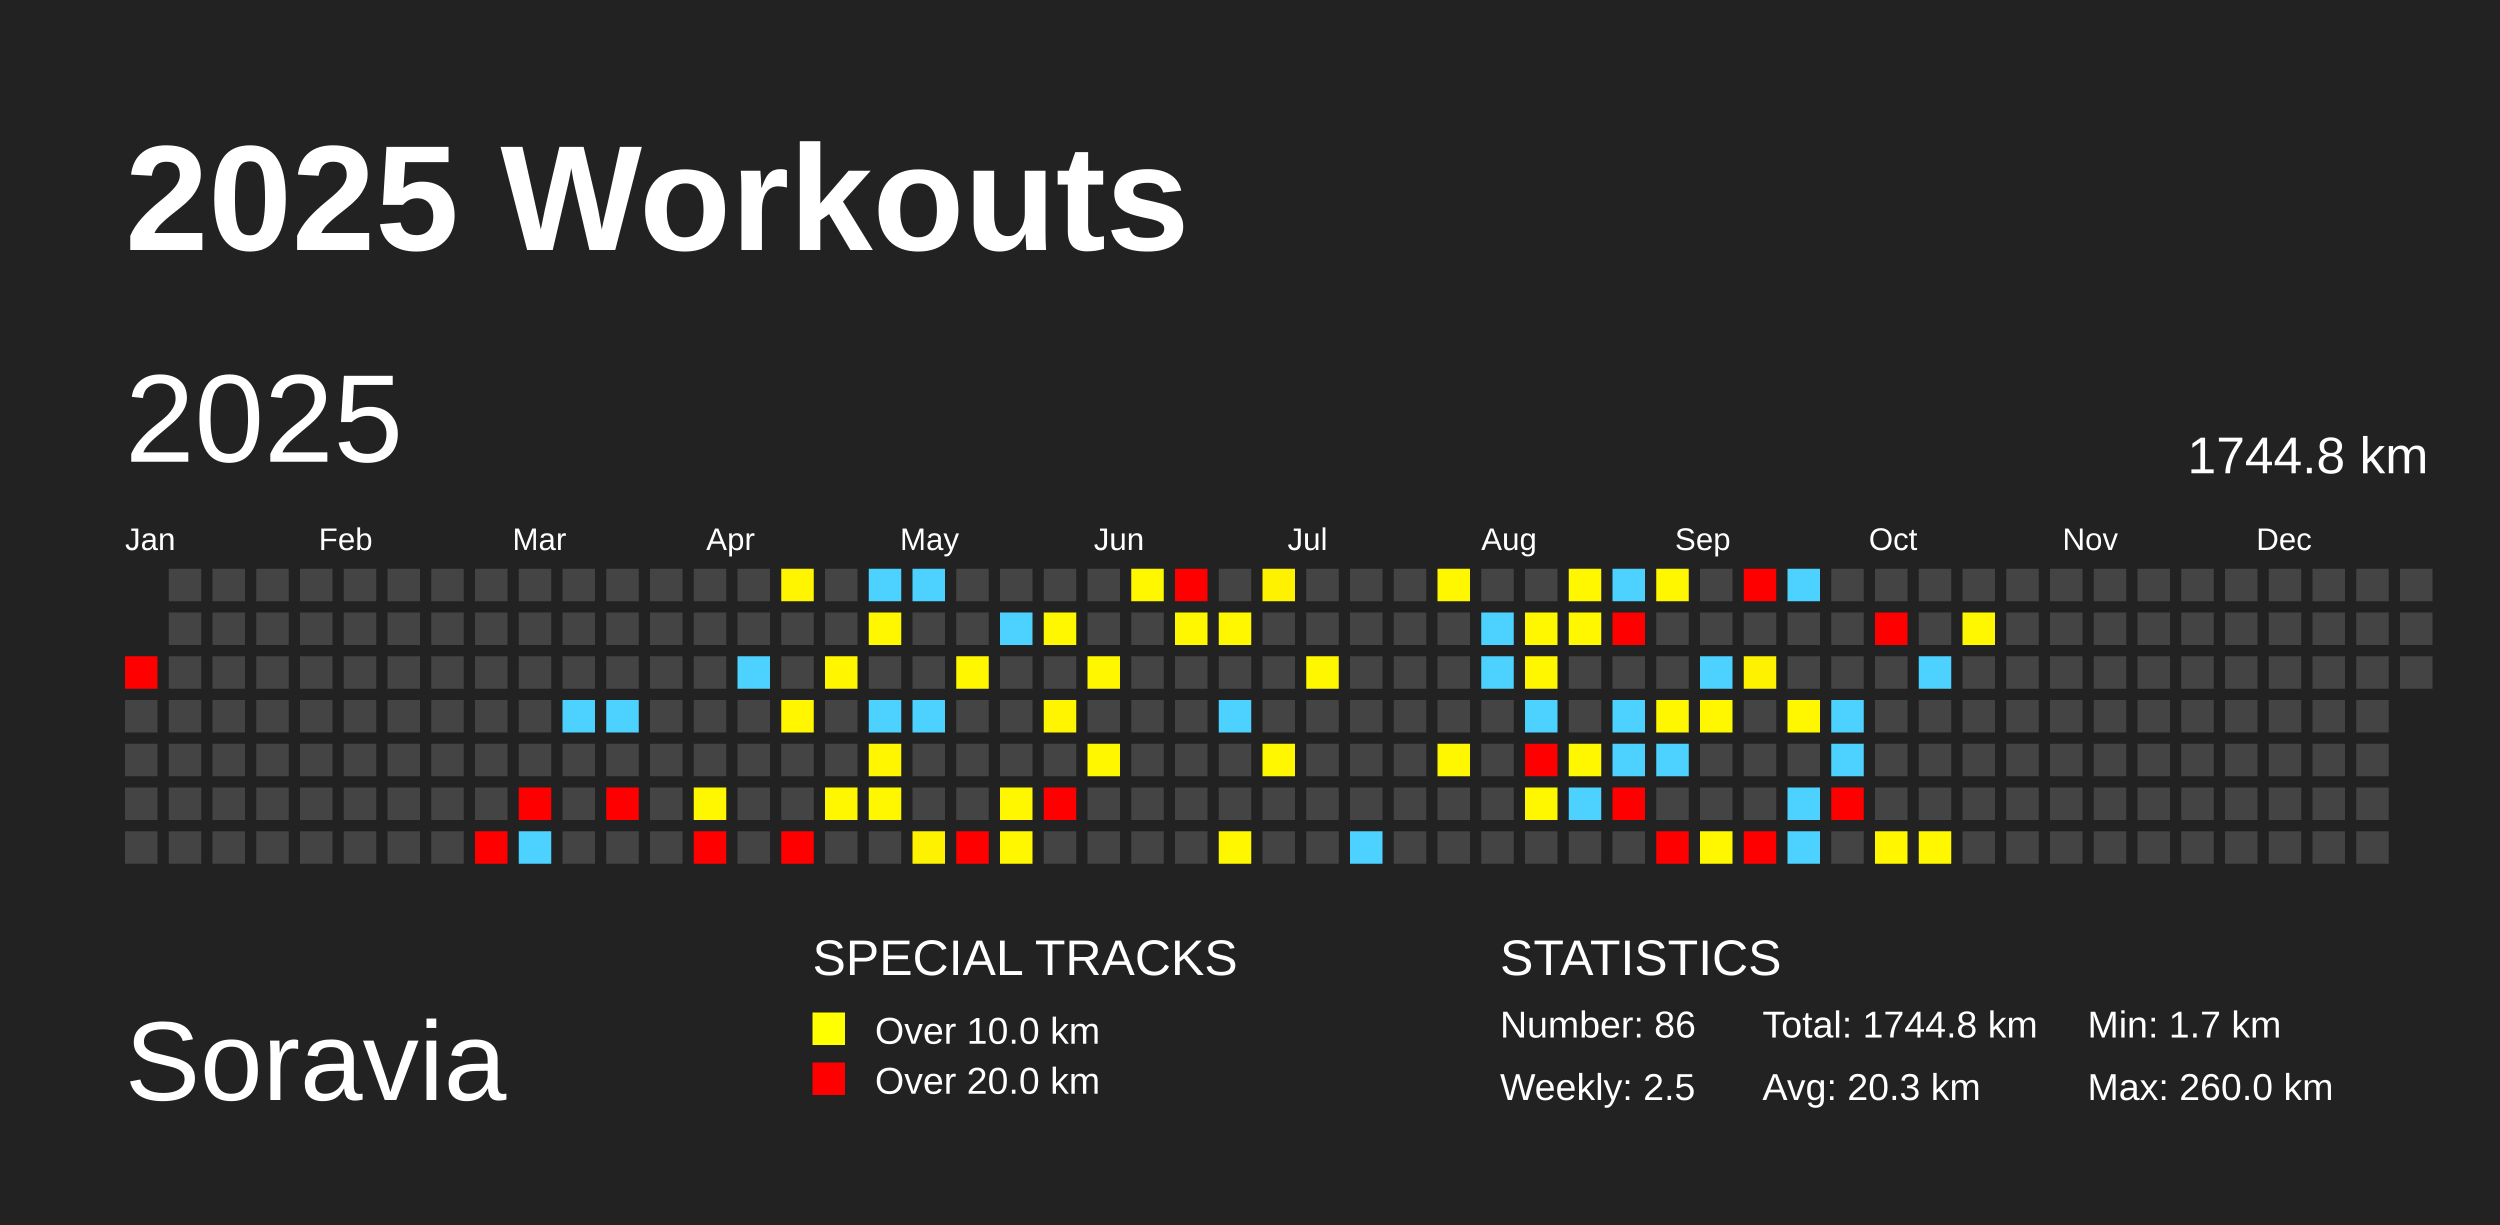
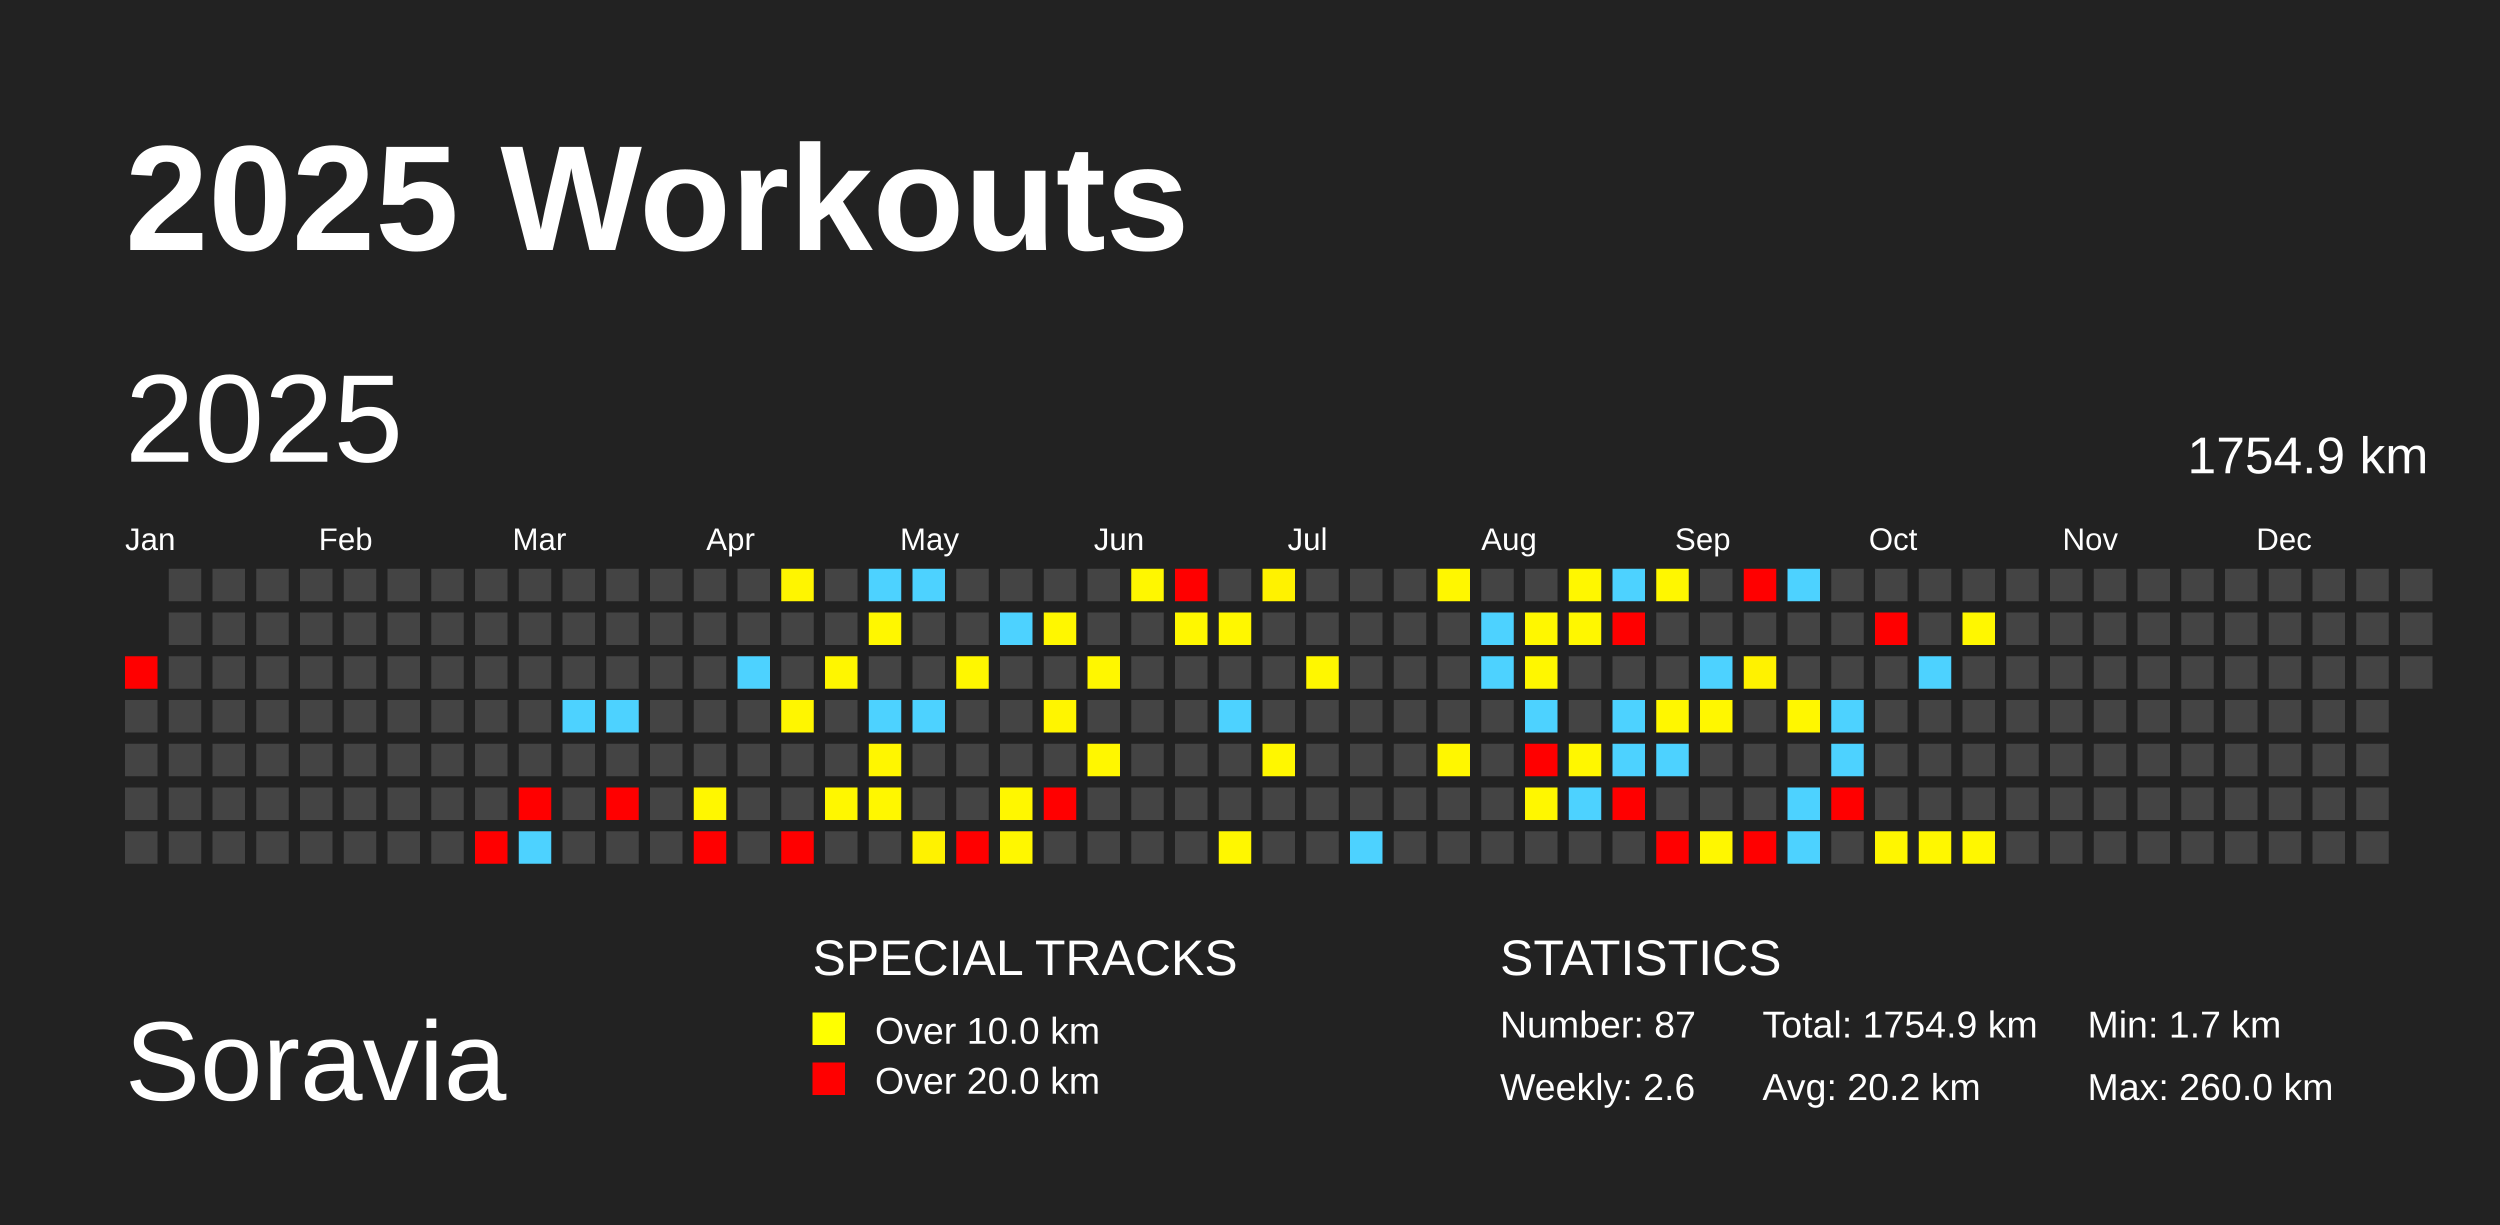
<svg xmlns="http://www.w3.org/2000/svg" baseProfile="full" height="98mm" version="1.1" viewBox="0,0,200,98" width="200mm">
  <defs />
  <rect fill="#222222" height="98" width="200" x="0" y="0" />
  <text fill="#FFFFFF" style="font-size:12px; font-family:Arial; font-weight:bold;" x="10" y="20">2025 Workouts</text>
  <text fill="#FFFFFF" style="font-size:9px; font-family:Arial" x="10" y="88">Soravia</text>
  <text fill="#FFFFFF" style="font-size:4px; font-family:Arial" x="65" y="78">SPECIAL TRACKS</text>
  <rect fill="yellow" height="2.6" width="2.6" x="65" y="81" />
  <text fill="#FFFFFF" style="font-size:3px; font-family:Arial" x="70" y="83.5">Over 10.0 km</text>
  <rect fill="red" height="2.6" width="2.6" x="65" y="85" />
  <text fill="#FFFFFF" style="font-size:3px; font-family:Arial" x="70" y="87.5">Over 20.0 km</text>
  <text fill="#FFFFFF" style="font-size:4px; font-family:Arial" x="120" y="78">STATISTICS</text>
-   <text fill="#FFFFFF" style="font-size:3px; font-family:Arial" x="120" y="83">Number: 86</text>
-   <text fill="#FFFFFF" style="font-size:3px; font-family:Arial" x="120" y="88">Weekly: 2.5</text>
-   <text fill="#FFFFFF" style="font-size:3px; font-family:Arial" x="141" y="83">Total: 1744.8 km</text>
-   <text fill="#FFFFFF" style="font-size:3px; font-family:Arial" x="141" y="88">Avg: 20.3 km</text>
+   <text fill="#FFFFFF" style="font-size:3px; font-family:Arial" x="120" y="83">Number: 87</text>
+   <text fill="#FFFFFF" style="font-size:3px; font-family:Arial" x="120" y="88">Weekly: 2.6</text>
+   <text fill="#FFFFFF" style="font-size:3px; font-family:Arial" x="141" y="83">Total: 1754.9 km</text>
+   <text fill="#FFFFFF" style="font-size:3px; font-family:Arial" x="141" y="88">Avg: 20.2 km</text>
  <text fill="#FFFFFF" style="font-size:3px; font-family:Arial" x="167" y="83">Min: 1.7 km</text>
  <text fill="#FFFFFF" style="font-size:3px; font-family:Arial" x="167" y="88">Max: 260.0 km</text>
  <text dominant-baseline="hanging" fill="#FFFFFF" style="font-size:10.0px; font-family:Arial;" x="10" y="30">2025</text>
-   <text dominant-baseline="hanging" fill="#FFFFFF" style="font-size:4.125px; font-family:Arial;" x="175" y="35">1744.8 km</text>
+   <text dominant-baseline="hanging" fill="#FFFFFF" style="font-size:4.125px; font-family:Arial;" x="175" y="35">1754.9 km</text>
  <text fill="#FFFFFF" style="font-size:2.5px; font-family:Arial" x="10.0" y="44">Jan</text>
  <text fill="#FFFFFF" style="font-size:2.5px; font-family:Arial" x="25.5" y="44">Feb</text>
  <text fill="#FFFFFF" style="font-size:2.5px; font-family:Arial" x="41.0" y="44">Mar</text>
  <text fill="#FFFFFF" style="font-size:2.5px; font-family:Arial" x="56.5" y="44">Apr</text>
  <text fill="#FFFFFF" style="font-size:2.5px; font-family:Arial" x="72.0" y="44">May</text>
  <text fill="#FFFFFF" style="font-size:2.5px; font-family:Arial" x="87.5" y="44">Jun</text>
  <text fill="#FFFFFF" style="font-size:2.5px; font-family:Arial" x="103.0" y="44">Jul</text>
  <text fill="#FFFFFF" style="font-size:2.5px; font-family:Arial" x="118.5" y="44">Aug</text>
  <text fill="#FFFFFF" style="font-size:2.5px; font-family:Arial" x="134.0" y="44">Sep</text>
  <text fill="#FFFFFF" style="font-size:2.5px; font-family:Arial" x="149.5" y="44">Oct</text>
  <text fill="#FFFFFF" style="font-size:2.5px; font-family:Arial" x="165.0" y="44">Nov</text>
  <text fill="#FFFFFF" style="font-size:2.5px; font-family:Arial" x="180.5" y="44">Dec</text>
  <rect fill="red" height="2.6" width="2.6" x="10.0" y="52.5" />
  <rect fill="#444444" height="2.6" width="2.6" x="10.0" y="56.0" />
  <rect fill="#444444" height="2.6" width="2.6" x="10.0" y="59.5" />
  <rect fill="#444444" height="2.6" width="2.6" x="10.0" y="63.0" />
  <rect fill="#444444" height="2.6" width="2.6" x="10.0" y="66.5" />
  <rect fill="#444444" height="2.6" width="2.6" x="13.5" y="45.5" />
  <rect fill="#444444" height="2.6" width="2.6" x="13.5" y="49.0" />
  <rect fill="#444444" height="2.6" width="2.6" x="13.5" y="52.5" />
  <rect fill="#444444" height="2.6" width="2.6" x="13.5" y="56.0" />
  <rect fill="#444444" height="2.6" width="2.6" x="13.5" y="59.5" />
  <rect fill="#444444" height="2.6" width="2.6" x="13.5" y="63.0" />
  <rect fill="#444444" height="2.6" width="2.6" x="13.5" y="66.5" />
  <rect fill="#444444" height="2.6" width="2.6" x="17.0" y="45.5" />
  <rect fill="#444444" height="2.6" width="2.6" x="17.0" y="49.0" />
  <rect fill="#444444" height="2.6" width="2.6" x="17.0" y="52.5" />
  <rect fill="#444444" height="2.6" width="2.6" x="17.0" y="56.0" />
  <rect fill="#444444" height="2.6" width="2.6" x="17.0" y="59.5" />
  <rect fill="#444444" height="2.6" width="2.6" x="17.0" y="63.0" />
  <rect fill="#444444" height="2.6" width="2.6" x="17.0" y="66.5" />
  <rect fill="#444444" height="2.6" width="2.6" x="20.5" y="45.5" />
  <rect fill="#444444" height="2.6" width="2.6" x="20.5" y="49.0" />
  <rect fill="#444444" height="2.6" width="2.6" x="20.5" y="52.5" />
  <rect fill="#444444" height="2.6" width="2.6" x="20.5" y="56.0" />
  <rect fill="#444444" height="2.6" width="2.6" x="20.5" y="59.5" />
  <rect fill="#444444" height="2.6" width="2.6" x="20.5" y="63.0" />
  <rect fill="#444444" height="2.6" width="2.6" x="20.5" y="66.5" />
  <rect fill="#444444" height="2.6" width="2.6" x="24.0" y="45.5" />
  <rect fill="#444444" height="2.6" width="2.6" x="24.0" y="49.0" />
  <rect fill="#444444" height="2.6" width="2.6" x="24.0" y="52.5" />
  <rect fill="#444444" height="2.6" width="2.6" x="24.0" y="56.0" />
  <rect fill="#444444" height="2.6" width="2.6" x="24.0" y="59.5" />
  <rect fill="#444444" height="2.6" width="2.6" x="24.0" y="63.0" />
  <rect fill="#444444" height="2.6" width="2.6" x="24.0" y="66.5" />
  <rect fill="#444444" height="2.6" width="2.6" x="27.5" y="45.5" />
  <rect fill="#444444" height="2.6" width="2.6" x="27.5" y="49.0" />
  <rect fill="#444444" height="2.6" width="2.6" x="27.5" y="52.5" />
  <rect fill="#444444" height="2.6" width="2.6" x="27.5" y="56.0" />
  <rect fill="#444444" height="2.6" width="2.6" x="27.5" y="59.5" />
  <rect fill="#444444" height="2.6" width="2.6" x="27.5" y="63.0" />
  <rect fill="#444444" height="2.6" width="2.6" x="27.5" y="66.5" />
  <rect fill="#444444" height="2.6" width="2.6" x="31.0" y="45.5" />
  <rect fill="#444444" height="2.6" width="2.6" x="31.0" y="49.0" />
  <rect fill="#444444" height="2.6" width="2.6" x="31.0" y="52.5" />
  <rect fill="#444444" height="2.6" width="2.6" x="31.0" y="56.0" />
  <rect fill="#444444" height="2.6" width="2.6" x="31.0" y="59.5" />
  <rect fill="#444444" height="2.6" width="2.6" x="31.0" y="63.0" />
  <rect fill="#444444" height="2.6" width="2.6" x="31.0" y="66.5" />
  <rect fill="#444444" height="2.6" width="2.6" x="34.5" y="45.5" />
  <rect fill="#444444" height="2.6" width="2.6" x="34.5" y="49.0" />
  <rect fill="#444444" height="2.6" width="2.6" x="34.5" y="52.5" />
  <rect fill="#444444" height="2.6" width="2.6" x="34.5" y="56.0" />
  <rect fill="#444444" height="2.6" width="2.6" x="34.5" y="59.5" />
  <rect fill="#444444" height="2.6" width="2.6" x="34.5" y="63.0" />
  <rect fill="#444444" height="2.6" width="2.6" x="34.5" y="66.5" />
  <rect fill="#444444" height="2.6" width="2.6" x="38.0" y="45.5" />
  <rect fill="#444444" height="2.6" width="2.6" x="38.0" y="49.0" />
  <rect fill="#444444" height="2.6" width="2.6" x="38.0" y="52.5" />
  <rect fill="#444444" height="2.6" width="2.6" x="38.0" y="56.0" />
  <rect fill="#444444" height="2.6" width="2.6" x="38.0" y="59.5" />
  <rect fill="#444444" height="2.6" width="2.6" x="38.0" y="63.0" />
  <rect fill="red" height="2.6" width="2.6" x="38.0" y="66.5" />
  <rect fill="#444444" height="2.6" width="2.6" x="41.5" y="45.5" />
  <rect fill="#444444" height="2.6" width="2.6" x="41.5" y="49.0" />
  <rect fill="#444444" height="2.6" width="2.6" x="41.5" y="52.5" />
  <rect fill="#444444" height="2.6" width="2.6" x="41.5" y="56.0" />
  <rect fill="#444444" height="2.6" width="2.6" x="41.5" y="59.5" />
  <rect fill="red" height="2.6" width="2.6" x="41.5" y="63.0" />
  <rect fill="#4dd2ff" height="2.6" width="2.6" x="41.5" y="66.5" />
  <rect fill="#444444" height="2.6" width="2.6" x="45.0" y="45.5" />
  <rect fill="#444444" height="2.6" width="2.6" x="45.0" y="49.0" />
  <rect fill="#444444" height="2.6" width="2.6" x="45.0" y="52.5" />
  <rect fill="#4dd2ff" height="2.6" width="2.6" x="45.0" y="56.0" />
  <rect fill="#444444" height="2.6" width="2.6" x="45.0" y="59.5" />
  <rect fill="#444444" height="2.6" width="2.6" x="45.0" y="63.0" />
  <rect fill="#444444" height="2.6" width="2.6" x="45.0" y="66.5" />
  <rect fill="#444444" height="2.6" width="2.6" x="48.5" y="45.5" />
  <rect fill="#444444" height="2.6" width="2.6" x="48.5" y="49.0" />
  <rect fill="#444444" height="2.6" width="2.6" x="48.5" y="52.5" />
  <rect fill="#4dd2ff" height="2.6" width="2.6" x="48.5" y="56.0" />
  <rect fill="#444444" height="2.6" width="2.6" x="48.5" y="59.5" />
  <rect fill="red" height="2.6" width="2.6" x="48.5" y="63.0" />
  <rect fill="#444444" height="2.6" width="2.6" x="48.5" y="66.5" />
  <rect fill="#444444" height="2.6" width="2.6" x="52.0" y="45.5" />
  <rect fill="#444444" height="2.6" width="2.6" x="52.0" y="49.0" />
  <rect fill="#444444" height="2.6" width="2.6" x="52.0" y="52.5" />
  <rect fill="#444444" height="2.6" width="2.6" x="52.0" y="56.0" />
  <rect fill="#444444" height="2.6" width="2.6" x="52.0" y="59.5" />
  <rect fill="#444444" height="2.6" width="2.6" x="52.0" y="63.0" />
  <rect fill="#444444" height="2.6" width="2.6" x="52.0" y="66.5" />
  <rect fill="#444444" height="2.6" width="2.6" x="55.5" y="45.5" />
  <rect fill="#444444" height="2.6" width="2.6" x="55.5" y="49.0" />
  <rect fill="#444444" height="2.6" width="2.6" x="55.5" y="52.5" />
  <rect fill="#444444" height="2.6" width="2.6" x="55.5" y="56.0" />
  <rect fill="#444444" height="2.6" width="2.6" x="55.5" y="59.5" />
  <rect fill="#fff700" height="2.6" width="2.6" x="55.5" y="63.0" />
  <rect fill="red" height="2.6" width="2.6" x="55.5" y="66.5" />
  <rect fill="#444444" height="2.6" width="2.6" x="59.0" y="45.5" />
  <rect fill="#444444" height="2.6" width="2.6" x="59.0" y="49.0" />
  <rect fill="#4dd2ff" height="2.6" width="2.6" x="59.0" y="52.5" />
  <rect fill="#444444" height="2.6" width="2.6" x="59.0" y="56.0" />
  <rect fill="#444444" height="2.6" width="2.6" x="59.0" y="59.5" />
  <rect fill="#444444" height="2.6" width="2.6" x="59.0" y="63.0" />
  <rect fill="#444444" height="2.6" width="2.6" x="59.0" y="66.5" />
  <rect fill="#fff500" height="2.6" width="2.6" x="62.5" y="45.5" />
  <rect fill="#444444" height="2.6" width="2.6" x="62.5" y="49.0" />
  <rect fill="#444444" height="2.6" width="2.6" x="62.5" y="52.5" />
  <rect fill="#fff600" height="2.6" width="2.6" x="62.5" y="56.0" />
  <rect fill="#444444" height="2.6" width="2.6" x="62.5" y="59.5" />
  <rect fill="#444444" height="2.6" width="2.6" x="62.5" y="63.0" />
  <rect fill="red" height="2.6" width="2.6" x="62.5" y="66.5" />
  <rect fill="#444444" height="2.6" width="2.6" x="66.0" y="45.5" />
  <rect fill="#444444" height="2.6" width="2.6" x="66.0" y="49.0" />
  <rect fill="#fff600" height="2.6" width="2.6" x="66.0" y="52.5" />
  <rect fill="#444444" height="2.6" width="2.6" x="66.0" y="56.0" />
  <rect fill="#444444" height="2.6" width="2.6" x="66.0" y="59.5" />
  <rect fill="#fff700" height="2.6" width="2.6" x="66.0" y="63.0" />
  <rect fill="#444444" height="2.6" width="2.6" x="66.0" y="66.5" />
  <rect fill="#4dd2ff" height="2.6" width="2.6" x="69.5" y="45.5" />
  <rect fill="#fff700" height="2.6" width="2.6" x="69.5" y="49.0" />
  <rect fill="#444444" height="2.6" width="2.6" x="69.5" y="52.5" />
  <rect fill="#4dd2ff" height="2.6" width="2.6" x="69.5" y="56.0" />
  <rect fill="#fff600" height="2.6" width="2.6" x="69.5" y="59.5" />
  <rect fill="#fff700" height="2.6" width="2.6" x="69.5" y="63.0" />
  <rect fill="#444444" height="2.6" width="2.6" x="69.5" y="66.5" />
  <rect fill="#4dd2ff" height="2.6" width="2.6" x="73.0" y="45.5" />
  <rect fill="#444444" height="2.6" width="2.6" x="73.0" y="49.0" />
  <rect fill="#444444" height="2.6" width="2.6" x="73.0" y="52.5" />
  <rect fill="#4dd2ff" height="2.6" width="2.6" x="73.0" y="56.0" />
  <rect fill="#444444" height="2.6" width="2.6" x="73.0" y="59.5" />
  <rect fill="#444444" height="2.6" width="2.6" x="73.0" y="63.0" />
  <rect fill="#fff200" height="2.6" width="2.6" x="73.0" y="66.5" />
  <rect fill="#444444" height="2.6" width="2.6" x="76.5" y="45.5" />
  <rect fill="#444444" height="2.6" width="2.6" x="76.5" y="49.0" />
  <rect fill="#fff700" height="2.6" width="2.6" x="76.5" y="52.5" />
  <rect fill="#444444" height="2.6" width="2.6" x="76.5" y="56.0" />
  <rect fill="#444444" height="2.6" width="2.6" x="76.5" y="59.5" />
  <rect fill="#444444" height="2.6" width="2.6" x="76.5" y="63.0" />
  <rect fill="red" height="2.6" width="2.6" x="76.5" y="66.5" />
  <rect fill="#444444" height="2.6" width="2.6" x="80.0" y="45.5" />
  <rect fill="#4dd2ff" height="2.6" width="2.6" x="80.0" y="49.0" />
  <rect fill="#444444" height="2.6" width="2.6" x="80.0" y="52.5" />
  <rect fill="#444444" height="2.6" width="2.6" x="80.0" y="56.0" />
  <rect fill="#444444" height="2.6" width="2.6" x="80.0" y="59.5" />
  <rect fill="#fff700" height="2.6" width="2.6" x="80.0" y="63.0" />
  <rect fill="#fff700" height="2.6" width="2.6" x="80.0" y="66.5" />
  <rect fill="#444444" height="2.6" width="2.6" x="83.5" y="45.5" />
  <rect fill="#fff700" height="2.6" width="2.6" x="83.5" y="49.0" />
  <rect fill="#444444" height="2.6" width="2.6" x="83.5" y="52.5" />
  <rect fill="#fff500" height="2.6" width="2.6" x="83.5" y="56.0" />
  <rect fill="#444444" height="2.6" width="2.6" x="83.5" y="59.5" />
  <rect fill="red" height="2.6" width="2.6" x="83.5" y="63.0" />
  <rect fill="#444444" height="2.6" width="2.6" x="83.5" y="66.5" />
  <rect fill="#444444" height="2.6" width="2.6" x="87.0" y="45.5" />
  <rect fill="#444444" height="2.6" width="2.6" x="87.0" y="49.0" />
  <rect fill="#fff700" height="2.6" width="2.6" x="87.0" y="52.5" />
  <rect fill="#444444" height="2.6" width="2.6" x="87.0" y="56.0" />
  <rect fill="#fff700" height="2.6" width="2.6" x="87.0" y="59.5" />
  <rect fill="#444444" height="2.6" width="2.6" x="87.0" y="63.0" />
  <rect fill="#444444" height="2.6" width="2.6" x="87.0" y="66.5" />
  <rect fill="#fff700" height="2.6" width="2.6" x="90.5" y="45.5" />
  <rect fill="#444444" height="2.6" width="2.6" x="90.5" y="49.0" />
  <rect fill="#444444" height="2.6" width="2.6" x="90.5" y="52.5" />
  <rect fill="#444444" height="2.6" width="2.6" x="90.5" y="56.0" />
  <rect fill="#444444" height="2.6" width="2.6" x="90.5" y="59.5" />
  <rect fill="#444444" height="2.6" width="2.6" x="90.5" y="63.0" />
  <rect fill="#444444" height="2.6" width="2.6" x="90.5" y="66.5" />
  <rect fill="red" height="2.6" width="2.6" x="94.0" y="45.5" />
  <rect fill="#fff700" height="2.6" width="2.6" x="94.0" y="49.0" />
  <rect fill="#444444" height="2.6" width="2.6" x="94.0" y="52.5" />
  <rect fill="#444444" height="2.6" width="2.6" x="94.0" y="56.0" />
  <rect fill="#444444" height="2.6" width="2.6" x="94.0" y="59.5" />
  <rect fill="#444444" height="2.6" width="2.6" x="94.0" y="63.0" />
  <rect fill="#444444" height="2.6" width="2.6" x="94.0" y="66.5" />
  <rect fill="#444444" height="2.6" width="2.6" x="97.5" y="45.5" />
  <rect fill="#fff700" height="2.6" width="2.6" x="97.5" y="49.0" />
  <rect fill="#444444" height="2.6" width="2.6" x="97.5" y="52.5" />
  <rect fill="#4dd2ff" height="2.6" width="2.6" x="97.5" y="56.0" />
  <rect fill="#444444" height="2.6" width="2.6" x="97.5" y="59.5" />
  <rect fill="#444444" height="2.6" width="2.6" x="97.5" y="63.0" />
  <rect fill="#fff700" height="2.6" width="2.6" x="97.5" y="66.5" />
  <rect fill="#fff200" height="2.6" width="2.6" x="101.0" y="45.5" />
  <rect fill="#444444" height="2.6" width="2.6" x="101.0" y="49.0" />
  <rect fill="#444444" height="2.6" width="2.6" x="101.0" y="52.5" />
  <rect fill="#444444" height="2.6" width="2.6" x="101.0" y="56.0" />
  <rect fill="#fff700" height="2.6" width="2.6" x="101.0" y="59.5" />
  <rect fill="#444444" height="2.6" width="2.6" x="101.0" y="63.0" />
  <rect fill="#444444" height="2.6" width="2.6" x="101.0" y="66.5" />
  <rect fill="#444444" height="2.6" width="2.6" x="104.5" y="45.5" />
  <rect fill="#444444" height="2.6" width="2.6" x="104.5" y="49.0" />
  <rect fill="#fff700" height="2.6" width="2.6" x="104.5" y="52.5" />
  <rect fill="#444444" height="2.6" width="2.6" x="104.5" y="56.0" />
  <rect fill="#444444" height="2.6" width="2.6" x="104.5" y="59.5" />
  <rect fill="#444444" height="2.6" width="2.6" x="104.5" y="63.0" />
  <rect fill="#444444" height="2.6" width="2.6" x="104.5" y="66.5" />
  <rect fill="#444444" height="2.6" width="2.6" x="108.0" y="45.5" />
  <rect fill="#444444" height="2.6" width="2.6" x="108.0" y="49.0" />
  <rect fill="#444444" height="2.6" width="2.6" x="108.0" y="52.5" />
  <rect fill="#444444" height="2.6" width="2.6" x="108.0" y="56.0" />
  <rect fill="#444444" height="2.6" width="2.6" x="108.0" y="59.5" />
  <rect fill="#444444" height="2.6" width="2.6" x="108.0" y="63.0" />
  <rect fill="#4dd2ff" height="2.6" width="2.6" x="108.0" y="66.5" />
  <rect fill="#444444" height="2.6" width="2.6" x="111.5" y="45.5" />
  <rect fill="#444444" height="2.6" width="2.6" x="111.5" y="49.0" />
  <rect fill="#444444" height="2.6" width="2.6" x="111.5" y="52.5" />
  <rect fill="#444444" height="2.6" width="2.6" x="111.5" y="56.0" />
  <rect fill="#444444" height="2.6" width="2.6" x="111.5" y="59.5" />
  <rect fill="#444444" height="2.6" width="2.6" x="111.5" y="63.0" />
  <rect fill="#444444" height="2.6" width="2.6" x="111.5" y="66.5" />
  <rect fill="#fff700" height="2.6" width="2.6" x="115.0" y="45.5" />
  <rect fill="#444444" height="2.6" width="2.6" x="115.0" y="49.0" />
  <rect fill="#444444" height="2.6" width="2.6" x="115.0" y="52.5" />
  <rect fill="#444444" height="2.6" width="2.6" x="115.0" y="56.0" />
  <rect fill="#fff700" height="2.6" width="2.6" x="115.0" y="59.5" />
  <rect fill="#444444" height="2.6" width="2.6" x="115.0" y="63.0" />
  <rect fill="#444444" height="2.6" width="2.6" x="115.0" y="66.5" />
  <rect fill="#444444" height="2.6" width="2.6" x="118.5" y="45.5" />
  <rect fill="#4dd2ff" height="2.6" width="2.6" x="118.5" y="49.0" />
  <rect fill="#4dd2ff" height="2.6" width="2.6" x="118.5" y="52.5" />
  <rect fill="#444444" height="2.6" width="2.6" x="118.5" y="56.0" />
  <rect fill="#444444" height="2.6" width="2.6" x="118.5" y="59.5" />
  <rect fill="#444444" height="2.6" width="2.6" x="118.5" y="63.0" />
  <rect fill="#444444" height="2.6" width="2.6" x="118.5" y="66.5" />
  <rect fill="#444444" height="2.6" width="2.6" x="122.0" y="45.5" />
  <rect fill="#fff700" height="2.6" width="2.6" x="122.0" y="49.0" />
  <rect fill="#fff700" height="2.6" width="2.6" x="122.0" y="52.5" />
  <rect fill="#4dd2ff" height="2.6" width="2.6" x="122.0" y="56.0" />
  <rect fill="red" height="2.6" width="2.6" x="122.0" y="59.5" />
  <rect fill="#fff700" height="2.6" width="2.6" x="122.0" y="63.0" />
  <rect fill="#444444" height="2.6" width="2.6" x="122.0" y="66.5" />
  <rect fill="#fff700" height="2.6" width="2.6" x="125.5" y="45.5" />
  <rect fill="#fff700" height="2.6" width="2.6" x="125.5" y="49.0" />
  <rect fill="#444444" height="2.6" width="2.6" x="125.5" y="52.5" />
  <rect fill="#444444" height="2.6" width="2.6" x="125.5" y="56.0" />
  <rect fill="#fff700" height="2.6" width="2.6" x="125.5" y="59.5" />
  <rect fill="#4dd2ff" height="2.6" width="2.6" x="125.5" y="63.0" />
  <rect fill="#444444" height="2.6" width="2.6" x="125.5" y="66.5" />
  <rect fill="#4dd2ff" height="2.6" width="2.6" x="129.0" y="45.5" />
  <rect fill="red" height="2.6" width="2.6" x="129.0" y="49.0" />
  <rect fill="#444444" height="2.6" width="2.6" x="129.0" y="52.5" />
  <rect fill="#4dd2ff" height="2.6" width="2.6" x="129.0" y="56.0" />
  <rect fill="#4dd2ff" height="2.6" width="2.6" x="129.0" y="59.5" />
  <rect fill="red" height="2.6" width="2.6" x="129.0" y="63.0" />
  <rect fill="#444444" height="2.6" width="2.6" x="129.0" y="66.5" />
  <rect fill="#fff700" height="2.6" width="2.6" x="132.5" y="45.5" />
  <rect fill="#444444" height="2.6" width="2.6" x="132.5" y="49.0" />
  <rect fill="#444444" height="2.6" width="2.6" x="132.5" y="52.5" />
  <rect fill="#fff700" height="2.6" width="2.6" x="132.5" y="56.0" />
  <rect fill="#4dd2ff" height="2.6" width="2.6" x="132.5" y="59.5" />
  <rect fill="#444444" height="2.6" width="2.6" x="132.5" y="63.0" />
  <rect fill="red" height="2.6" width="2.6" x="132.5" y="66.5" />
  <rect fill="#444444" height="2.6" width="2.6" x="136.0" y="45.5" />
  <rect fill="#444444" height="2.6" width="2.6" x="136.0" y="49.0" />
  <rect fill="#4dd2ff" height="2.6" width="2.6" x="136.0" y="52.5" />
  <rect fill="#fff700" height="2.6" width="2.6" x="136.0" y="56.0" />
  <rect fill="#444444" height="2.6" width="2.6" x="136.0" y="59.5" />
  <rect fill="#444444" height="2.6" width="2.6" x="136.0" y="63.0" />
  <rect fill="#fff700" height="2.6" width="2.6" x="136.0" y="66.5" />
  <rect fill="red" height="2.6" width="2.6" x="139.5" y="45.5" />
  <rect fill="#444444" height="2.6" width="2.6" x="139.5" y="49.0" />
  <rect fill="#fff200" height="2.6" width="2.6" x="139.5" y="52.5" />
  <rect fill="#444444" height="2.6" width="2.6" x="139.5" y="56.0" />
  <rect fill="#444444" height="2.6" width="2.6" x="139.5" y="59.5" />
  <rect fill="#444444" height="2.6" width="2.6" x="139.5" y="63.0" />
  <rect fill="red" height="2.6" width="2.6" x="139.5" y="66.5" />
  <rect fill="#4dd2ff" height="2.6" width="2.6" x="143.0" y="45.5" />
  <rect fill="#444444" height="2.6" width="2.6" x="143.0" y="49.0" />
  <rect fill="#444444" height="2.6" width="2.6" x="143.0" y="52.5" />
  <rect fill="#fff700" height="2.6" width="2.6" x="143.0" y="56.0" />
  <rect fill="#444444" height="2.6" width="2.6" x="143.0" y="59.5" />
  <rect fill="#4dd2ff" height="2.6" width="2.6" x="143.0" y="63.0" />
  <rect fill="#4dd2ff" height="2.6" width="2.6" x="143.0" y="66.5" />
  <rect fill="#444444" height="2.6" width="2.6" x="146.5" y="45.5" />
  <rect fill="#444444" height="2.6" width="2.6" x="146.5" y="49.0" />
  <rect fill="#444444" height="2.6" width="2.6" x="146.5" y="52.5" />
  <rect fill="#4dd2ff" height="2.6" width="2.6" x="146.5" y="56.0" />
  <rect fill="#4dd2ff" height="2.6" width="2.6" x="146.5" y="59.5" />
  <rect fill="red" height="2.6" width="2.6" x="146.5" y="63.0" />
  <rect fill="#444444" height="2.6" width="2.6" x="146.5" y="66.5" />
  <rect fill="#444444" height="2.6" width="2.6" x="150.0" y="45.5" />
  <rect fill="red" height="2.6" width="2.6" x="150.0" y="49.0" />
  <rect fill="#444444" height="2.6" width="2.6" x="150.0" y="52.5" />
  <rect fill="#444444" height="2.6" width="2.6" x="150.0" y="56.0" />
  <rect fill="#444444" height="2.6" width="2.6" x="150.0" y="59.5" />
  <rect fill="#444444" height="2.6" width="2.6" x="150.0" y="63.0" />
  <rect fill="#fff600" height="2.6" width="2.6" x="150.0" y="66.5" />
  <rect fill="#444444" height="2.6" width="2.6" x="153.5" y="45.5" />
  <rect fill="#444444" height="2.6" width="2.6" x="153.5" y="49.0" />
  <rect fill="#4dd2ff" height="2.6" width="2.6" x="153.5" y="52.5" />
  <rect fill="#444444" height="2.6" width="2.6" x="153.5" y="56.0" />
  <rect fill="#444444" height="2.6" width="2.6" x="153.5" y="59.5" />
  <rect fill="#444444" height="2.6" width="2.6" x="153.5" y="63.0" />
  <rect fill="#fff700" height="2.6" width="2.6" x="153.5" y="66.5" />
  <rect fill="#444444" height="2.6" width="2.6" x="157.0" y="45.5" />
  <rect fill="#fff700" height="2.6" width="2.6" x="157.0" y="49.0" />
  <rect fill="#444444" height="2.6" width="2.6" x="157.0" y="52.5" />
  <rect fill="#444444" height="2.6" width="2.6" x="157.0" y="56.0" />
  <rect fill="#444444" height="2.6" width="2.6" x="157.0" y="59.5" />
  <rect fill="#444444" height="2.6" width="2.6" x="157.0" y="63.0" />
-   <rect fill="#444444" height="2.6" width="2.6" x="157.0" y="66.5" />
+   <rect fill="#fff700" height="2.6" width="2.6" x="157.0" y="66.5" />
  <rect fill="#444444" height="2.6" width="2.6" x="160.5" y="45.5" />
  <rect fill="#444444" height="2.6" width="2.6" x="160.5" y="49.0" />
  <rect fill="#444444" height="2.6" width="2.6" x="160.5" y="52.5" />
  <rect fill="#444444" height="2.6" width="2.6" x="160.5" y="56.0" />
  <rect fill="#444444" height="2.6" width="2.6" x="160.5" y="59.5" />
  <rect fill="#444444" height="2.6" width="2.6" x="160.5" y="63.0" />
  <rect fill="#444444" height="2.6" width="2.6" x="160.5" y="66.5" />
  <rect fill="#444444" height="2.6" width="2.6" x="164.0" y="45.5" />
  <rect fill="#444444" height="2.6" width="2.6" x="164.0" y="49.0" />
  <rect fill="#444444" height="2.6" width="2.6" x="164.0" y="52.5" />
  <rect fill="#444444" height="2.6" width="2.6" x="164.0" y="56.0" />
  <rect fill="#444444" height="2.6" width="2.6" x="164.0" y="59.5" />
  <rect fill="#444444" height="2.6" width="2.6" x="164.0" y="63.0" />
  <rect fill="#444444" height="2.6" width="2.6" x="164.0" y="66.5" />
  <rect fill="#444444" height="2.6" width="2.6" x="167.5" y="45.5" />
  <rect fill="#444444" height="2.6" width="2.6" x="167.5" y="49.0" />
  <rect fill="#444444" height="2.6" width="2.6" x="167.5" y="52.5" />
  <rect fill="#444444" height="2.6" width="2.6" x="167.5" y="56.0" />
  <rect fill="#444444" height="2.6" width="2.6" x="167.5" y="59.5" />
  <rect fill="#444444" height="2.6" width="2.6" x="167.5" y="63.0" />
  <rect fill="#444444" height="2.6" width="2.6" x="167.5" y="66.5" />
  <rect fill="#444444" height="2.6" width="2.6" x="171.0" y="45.5" />
  <rect fill="#444444" height="2.6" width="2.6" x="171.0" y="49.0" />
  <rect fill="#444444" height="2.6" width="2.6" x="171.0" y="52.5" />
  <rect fill="#444444" height="2.6" width="2.6" x="171.0" y="56.0" />
  <rect fill="#444444" height="2.6" width="2.6" x="171.0" y="59.5" />
  <rect fill="#444444" height="2.6" width="2.6" x="171.0" y="63.0" />
  <rect fill="#444444" height="2.6" width="2.6" x="171.0" y="66.5" />
  <rect fill="#444444" height="2.6" width="2.6" x="174.5" y="45.5" />
  <rect fill="#444444" height="2.6" width="2.6" x="174.5" y="49.0" />
  <rect fill="#444444" height="2.6" width="2.6" x="174.5" y="52.5" />
  <rect fill="#444444" height="2.6" width="2.6" x="174.5" y="56.0" />
  <rect fill="#444444" height="2.6" width="2.6" x="174.5" y="59.5" />
  <rect fill="#444444" height="2.6" width="2.6" x="174.5" y="63.0" />
  <rect fill="#444444" height="2.6" width="2.6" x="174.5" y="66.5" />
  <rect fill="#444444" height="2.6" width="2.6" x="178.0" y="45.5" />
  <rect fill="#444444" height="2.6" width="2.6" x="178.0" y="49.0" />
  <rect fill="#444444" height="2.6" width="2.6" x="178.0" y="52.5" />
  <rect fill="#444444" height="2.6" width="2.6" x="178.0" y="56.0" />
  <rect fill="#444444" height="2.6" width="2.6" x="178.0" y="59.5" />
  <rect fill="#444444" height="2.6" width="2.6" x="178.0" y="63.0" />
  <rect fill="#444444" height="2.6" width="2.6" x="178.0" y="66.5" />
  <rect fill="#444444" height="2.6" width="2.6" x="181.5" y="45.5" />
  <rect fill="#444444" height="2.6" width="2.6" x="181.5" y="49.0" />
  <rect fill="#444444" height="2.6" width="2.6" x="181.5" y="52.5" />
  <rect fill="#444444" height="2.6" width="2.6" x="181.5" y="56.0" />
  <rect fill="#444444" height="2.6" width="2.6" x="181.5" y="59.5" />
  <rect fill="#444444" height="2.6" width="2.6" x="181.5" y="63.0" />
  <rect fill="#444444" height="2.6" width="2.6" x="181.5" y="66.5" />
  <rect fill="#444444" height="2.6" width="2.6" x="185.0" y="45.5" />
  <rect fill="#444444" height="2.6" width="2.6" x="185.0" y="49.0" />
  <rect fill="#444444" height="2.6" width="2.6" x="185.0" y="52.5" />
  <rect fill="#444444" height="2.6" width="2.6" x="185.0" y="56.0" />
  <rect fill="#444444" height="2.6" width="2.6" x="185.0" y="59.5" />
  <rect fill="#444444" height="2.6" width="2.6" x="185.0" y="63.0" />
  <rect fill="#444444" height="2.6" width="2.6" x="185.0" y="66.5" />
  <rect fill="#444444" height="2.6" width="2.6" x="188.5" y="45.5" />
  <rect fill="#444444" height="2.6" width="2.6" x="188.5" y="49.0" />
  <rect fill="#444444" height="2.6" width="2.6" x="188.5" y="52.5" />
  <rect fill="#444444" height="2.6" width="2.6" x="188.5" y="56.0" />
  <rect fill="#444444" height="2.6" width="2.6" x="188.5" y="59.5" />
  <rect fill="#444444" height="2.6" width="2.6" x="188.5" y="63.0" />
  <rect fill="#444444" height="2.6" width="2.6" x="188.5" y="66.5" />
  <rect fill="#444444" height="2.6" width="2.6" x="192.0" y="45.5" />
  <rect fill="#444444" height="2.6" width="2.6" x="192.0" y="49.0" />
  <rect fill="#444444" height="2.6" width="2.6" x="192.0" y="52.5" />
</svg>
